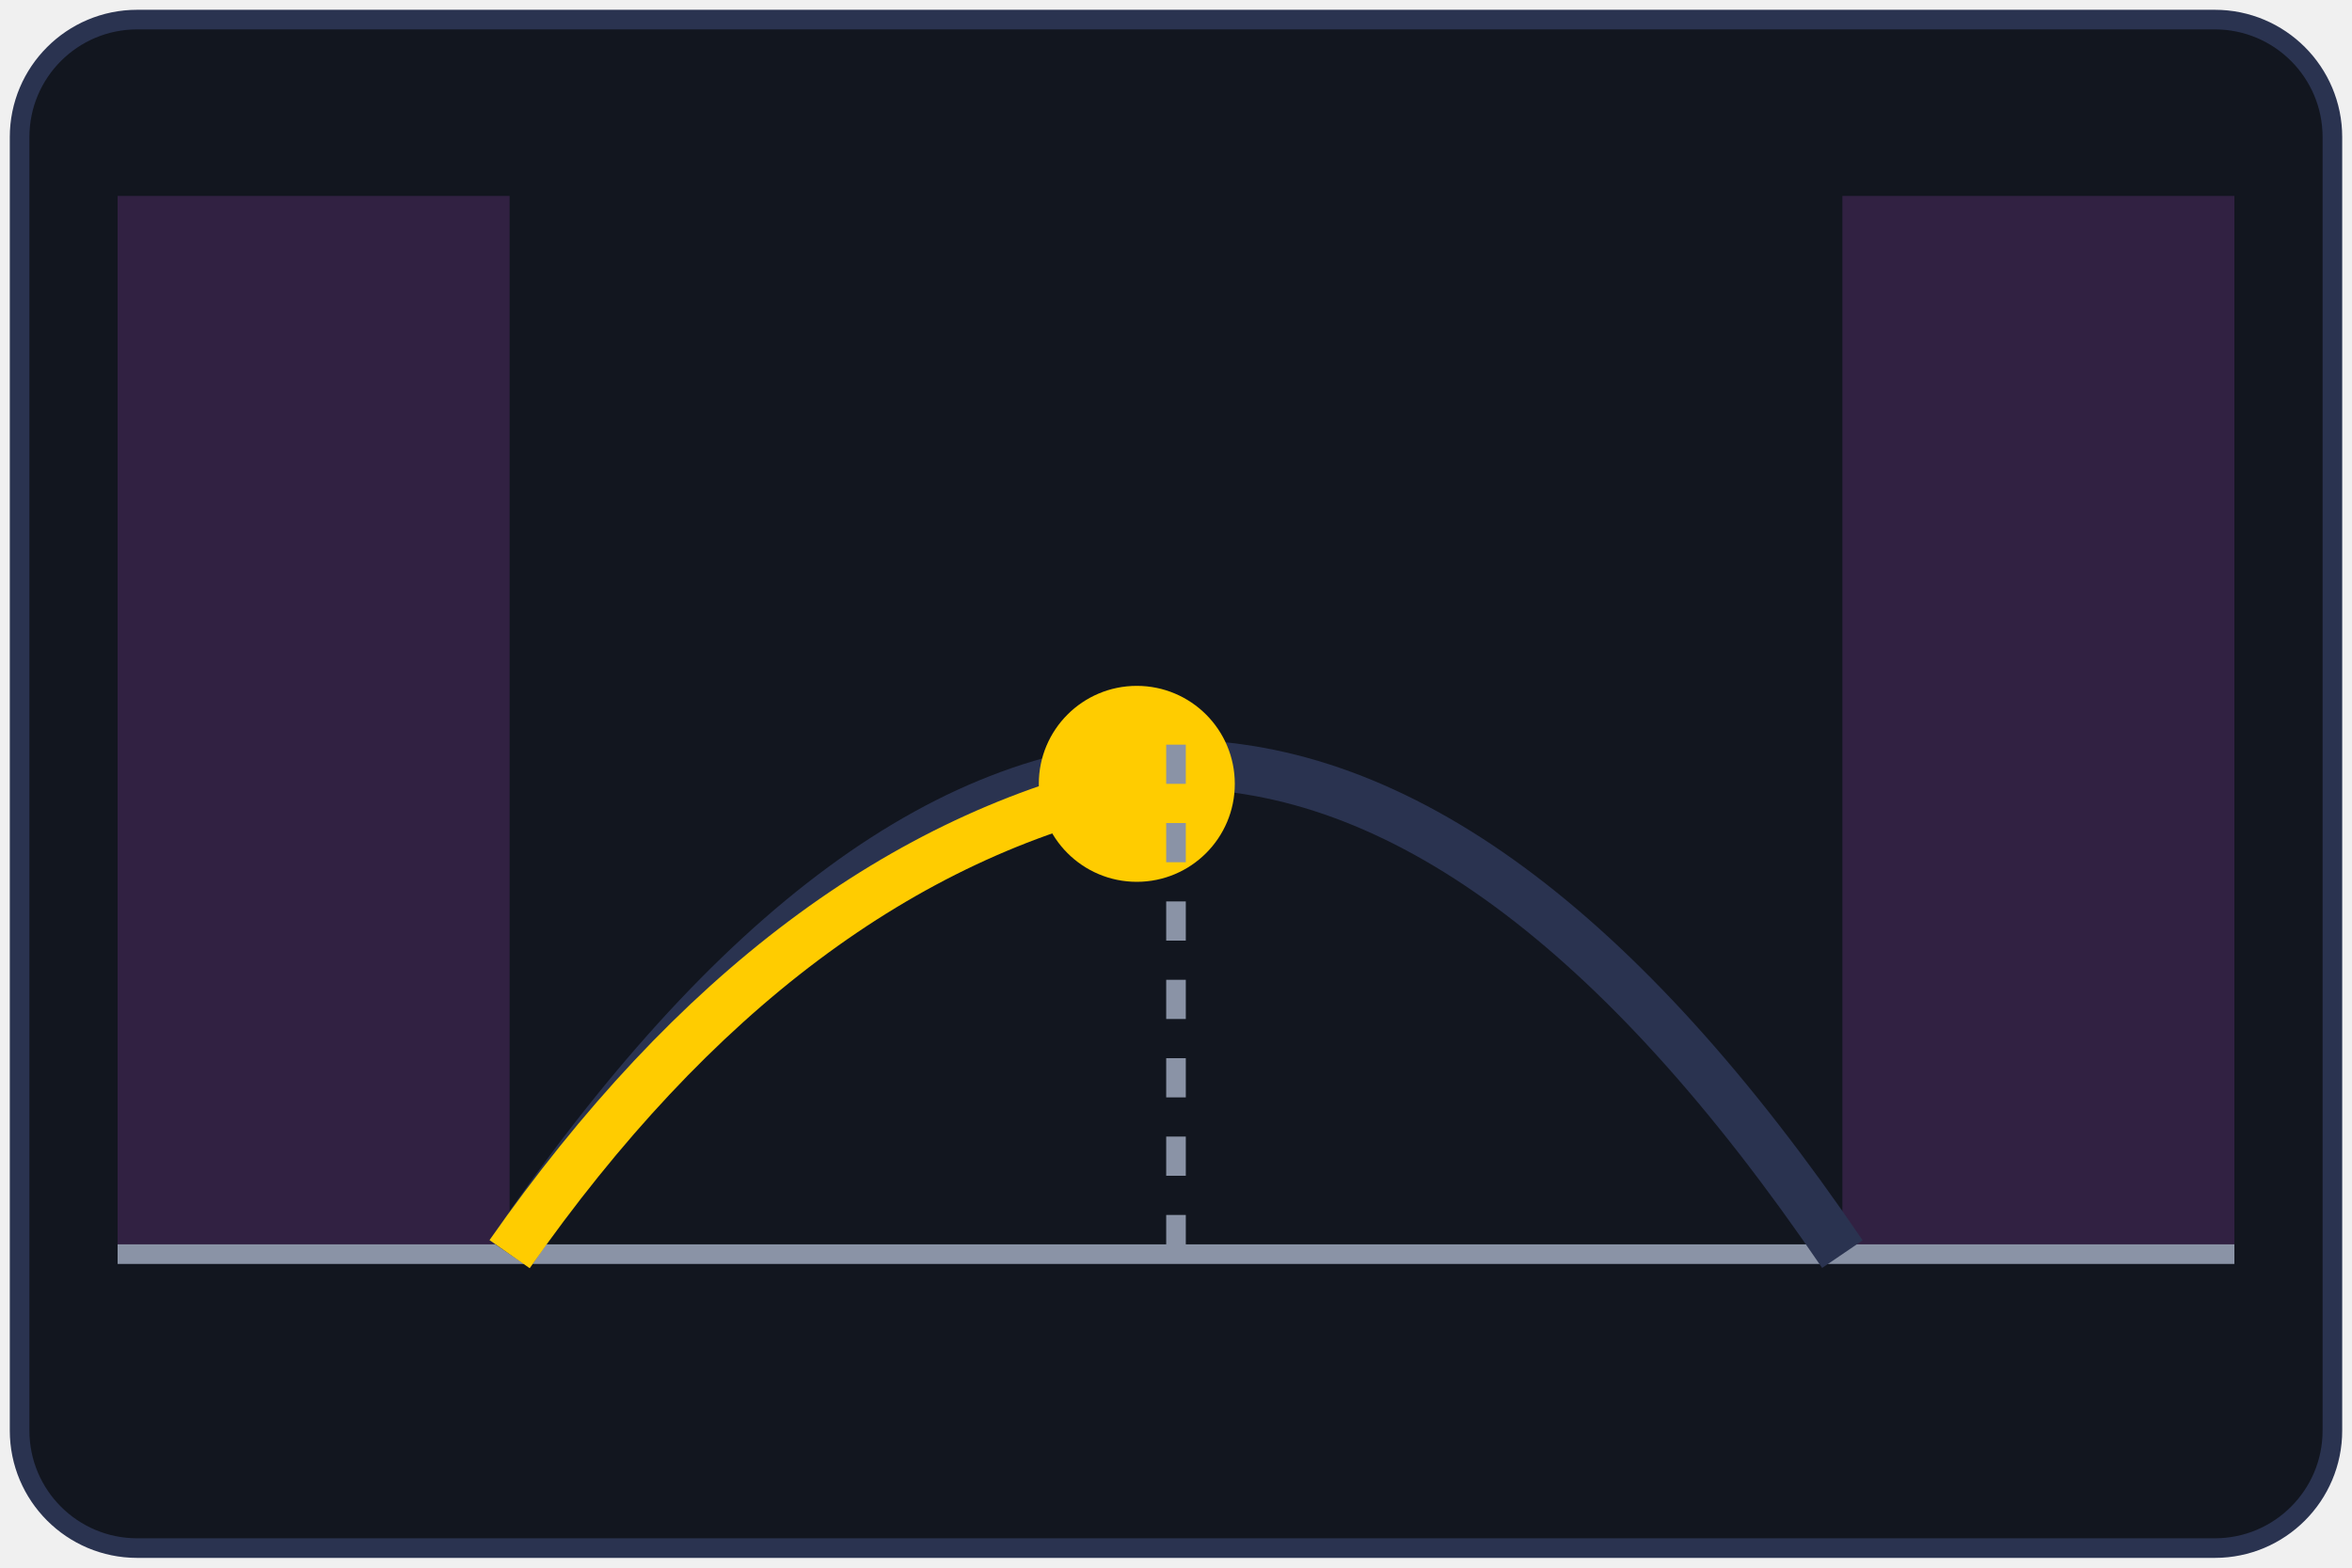
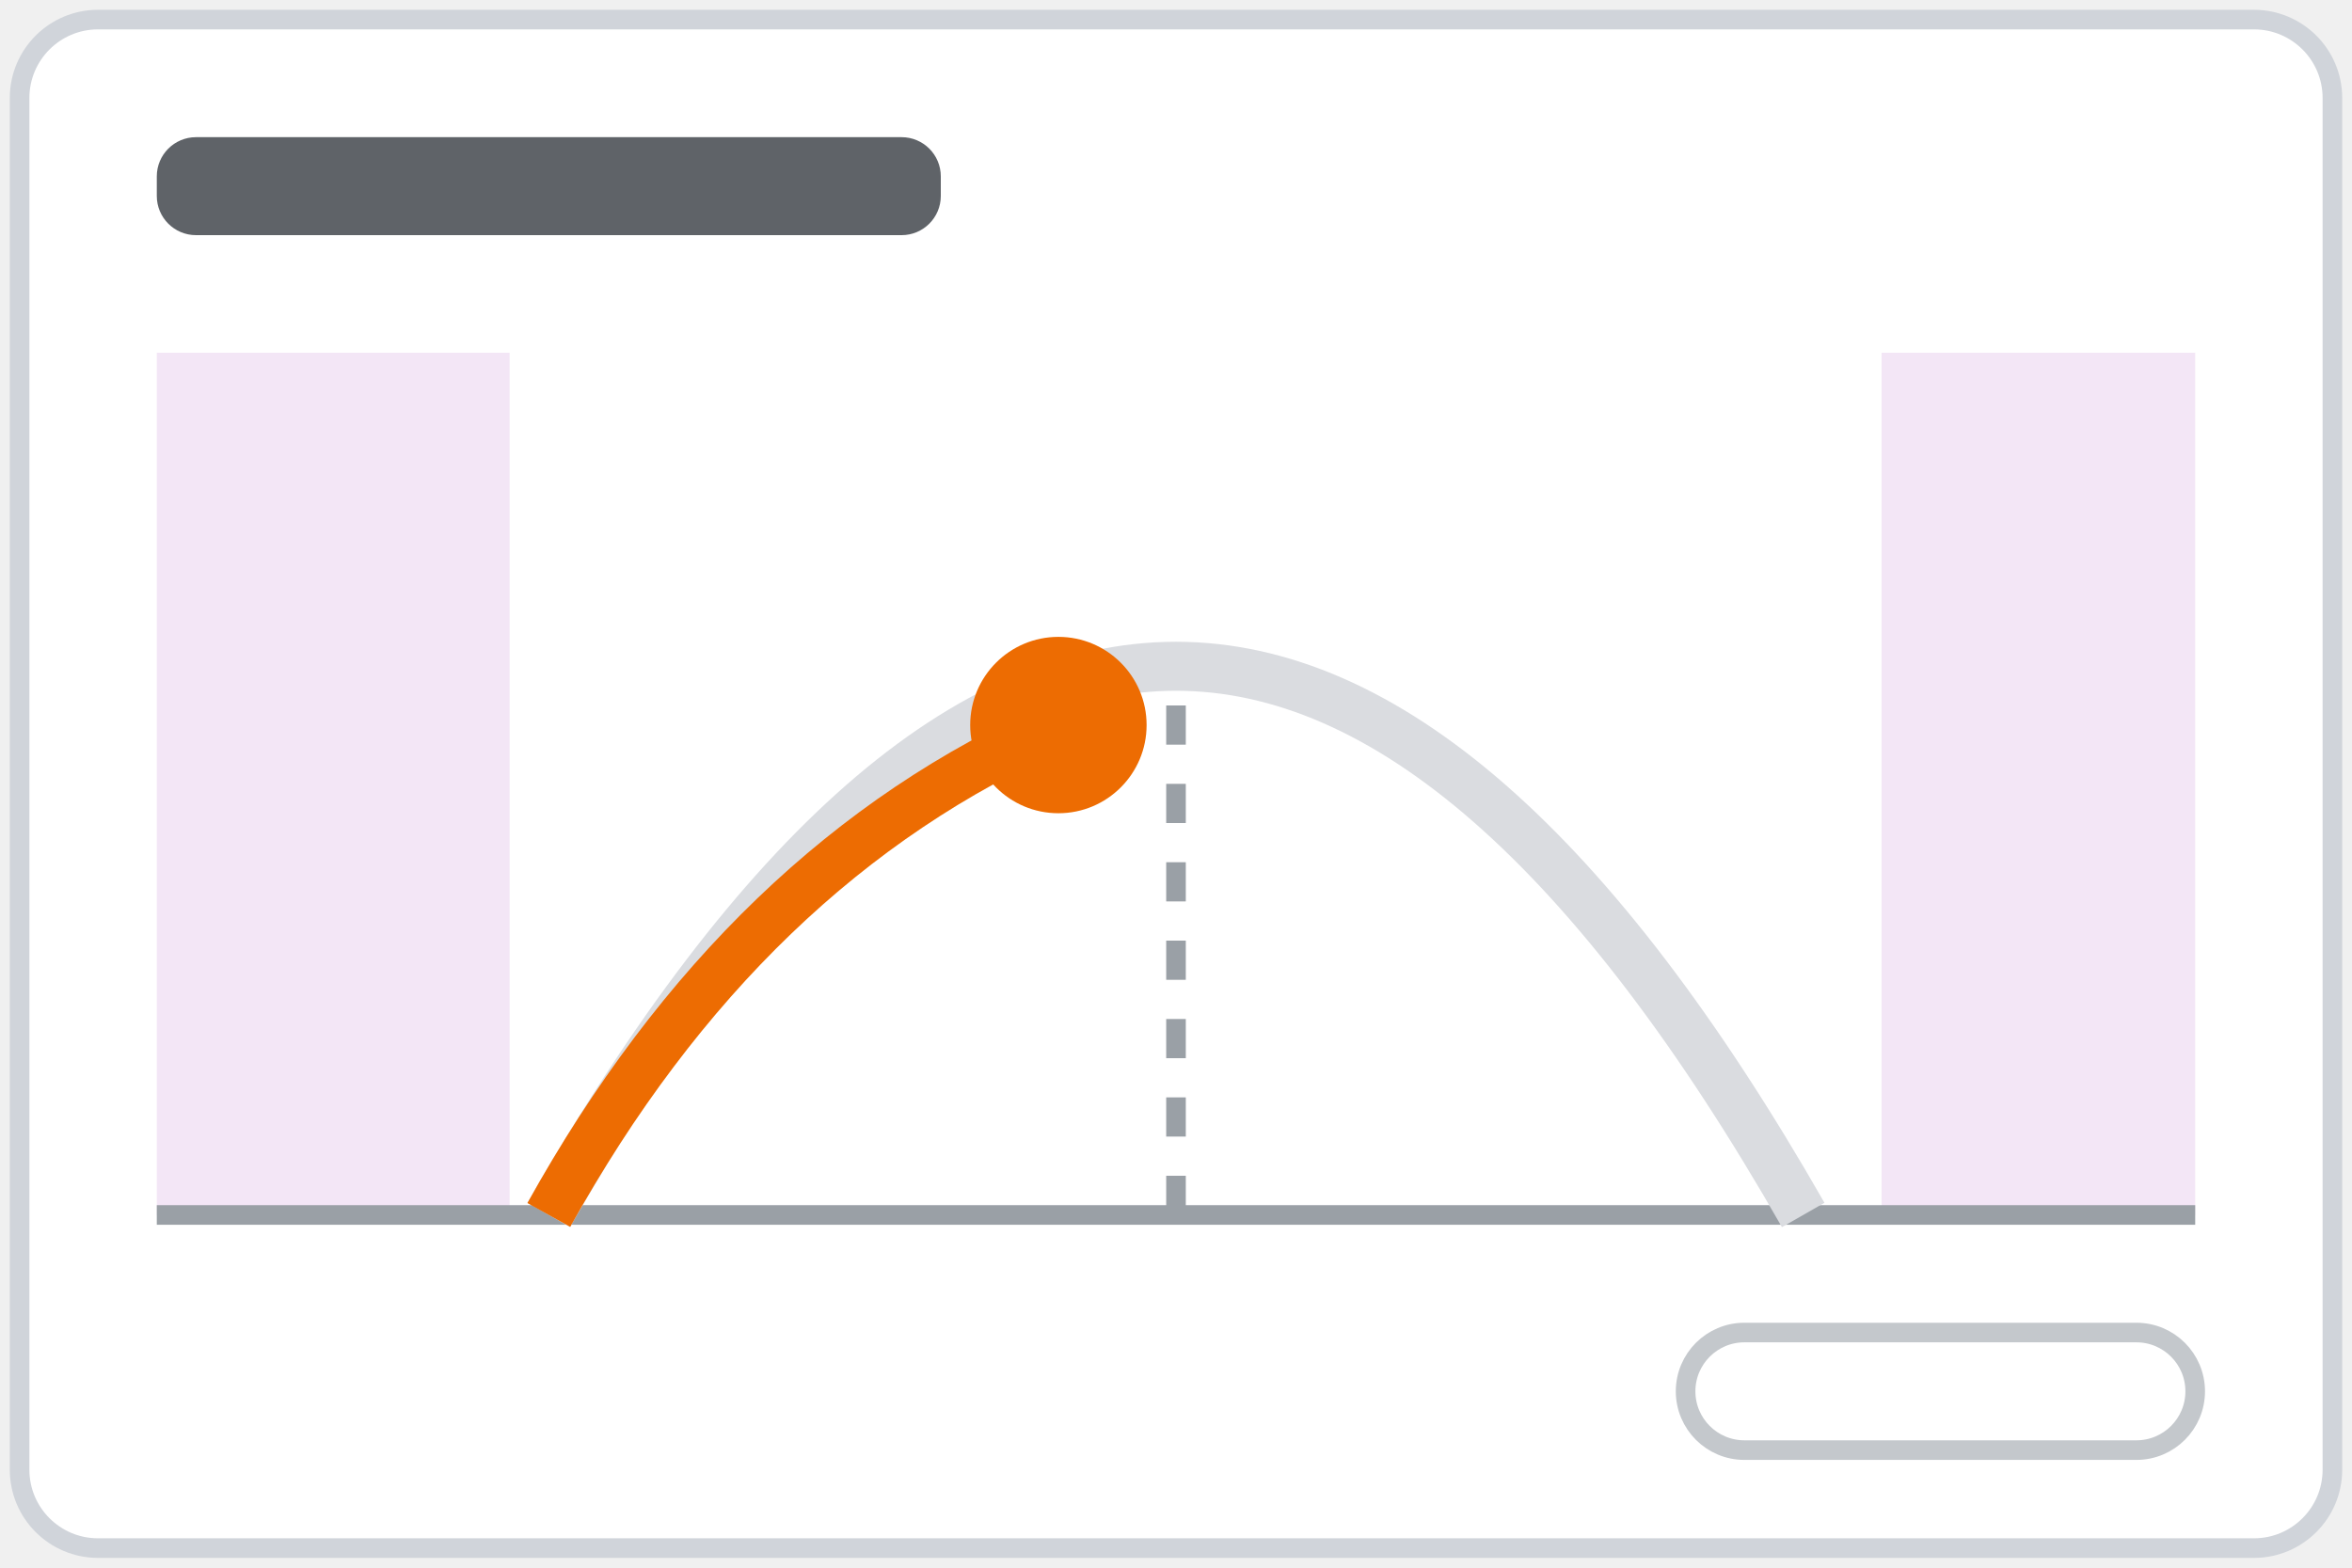
<svg xmlns="http://www.w3.org/2000/svg" viewBox="0 0 120 80">
-   <rect x="1" y="1" width="118" height="78" rx="6" fill="#12161F" stroke="#2a3350" />
-   <rect x="6" y="10" width="20" height="54" fill="#8E44AD" opacity=".25" />
-   <rect x="94" y="10" width="20" height="54" fill="#8E44AD" opacity=".25" />
-   <line x1="6" y1="64" x2="114" y2="64" stroke="#8A93A6" />
-   <path d="M26 64 Q60 14 94 64" fill="none" stroke="#2a3350" stroke-width="2.5" />
-   <path d="M26 64 Q40 44 58 40" fill="none" stroke="#FFCC00" stroke-width="2.5" />
-   <circle cx="58" cy="40" r="5" fill="#FFCC00" />
-   <line x1="60" y1="64" x2="60" y2="38" stroke="#8A93A6" stroke-dasharray="2 2" />
+   <rect x="1" y="1" width="118" height="78" rx="4" fill="#fff" stroke="#d0d4da" />
+   <rect x="8" y="7" width="40" height="5" rx="2" fill="#5f6368" />
+   <rect x="8" y="18" width="18" height="44" fill="#9c27b0" opacity=".12" />
+   <rect x="96" y="18" width="16" height="44" fill="#9c27b0" opacity=".12" />
+   <line x1="8" y1="62" x2="112" y2="62" stroke="#9aa0a6" />
+   <path d="M28 62 Q60 6 92 62" fill="none" stroke="#dadce0" stroke-width="2.5" />
+   <path d="M28 62 Q38 44 54 37" fill="none" stroke="#ed6c02" stroke-width="2.5" />
+   <circle cx="54" cy="37" r="4.5" fill="#ed6c02" />
+   <line x1="60" y1="62" x2="60" y2="36" stroke="#9aa0a6" stroke-dasharray="2 2" />
+   <rect x="86" y="68" width="26" height="6" rx="3" fill="none" stroke="#c4c8cc" />
</svg>
